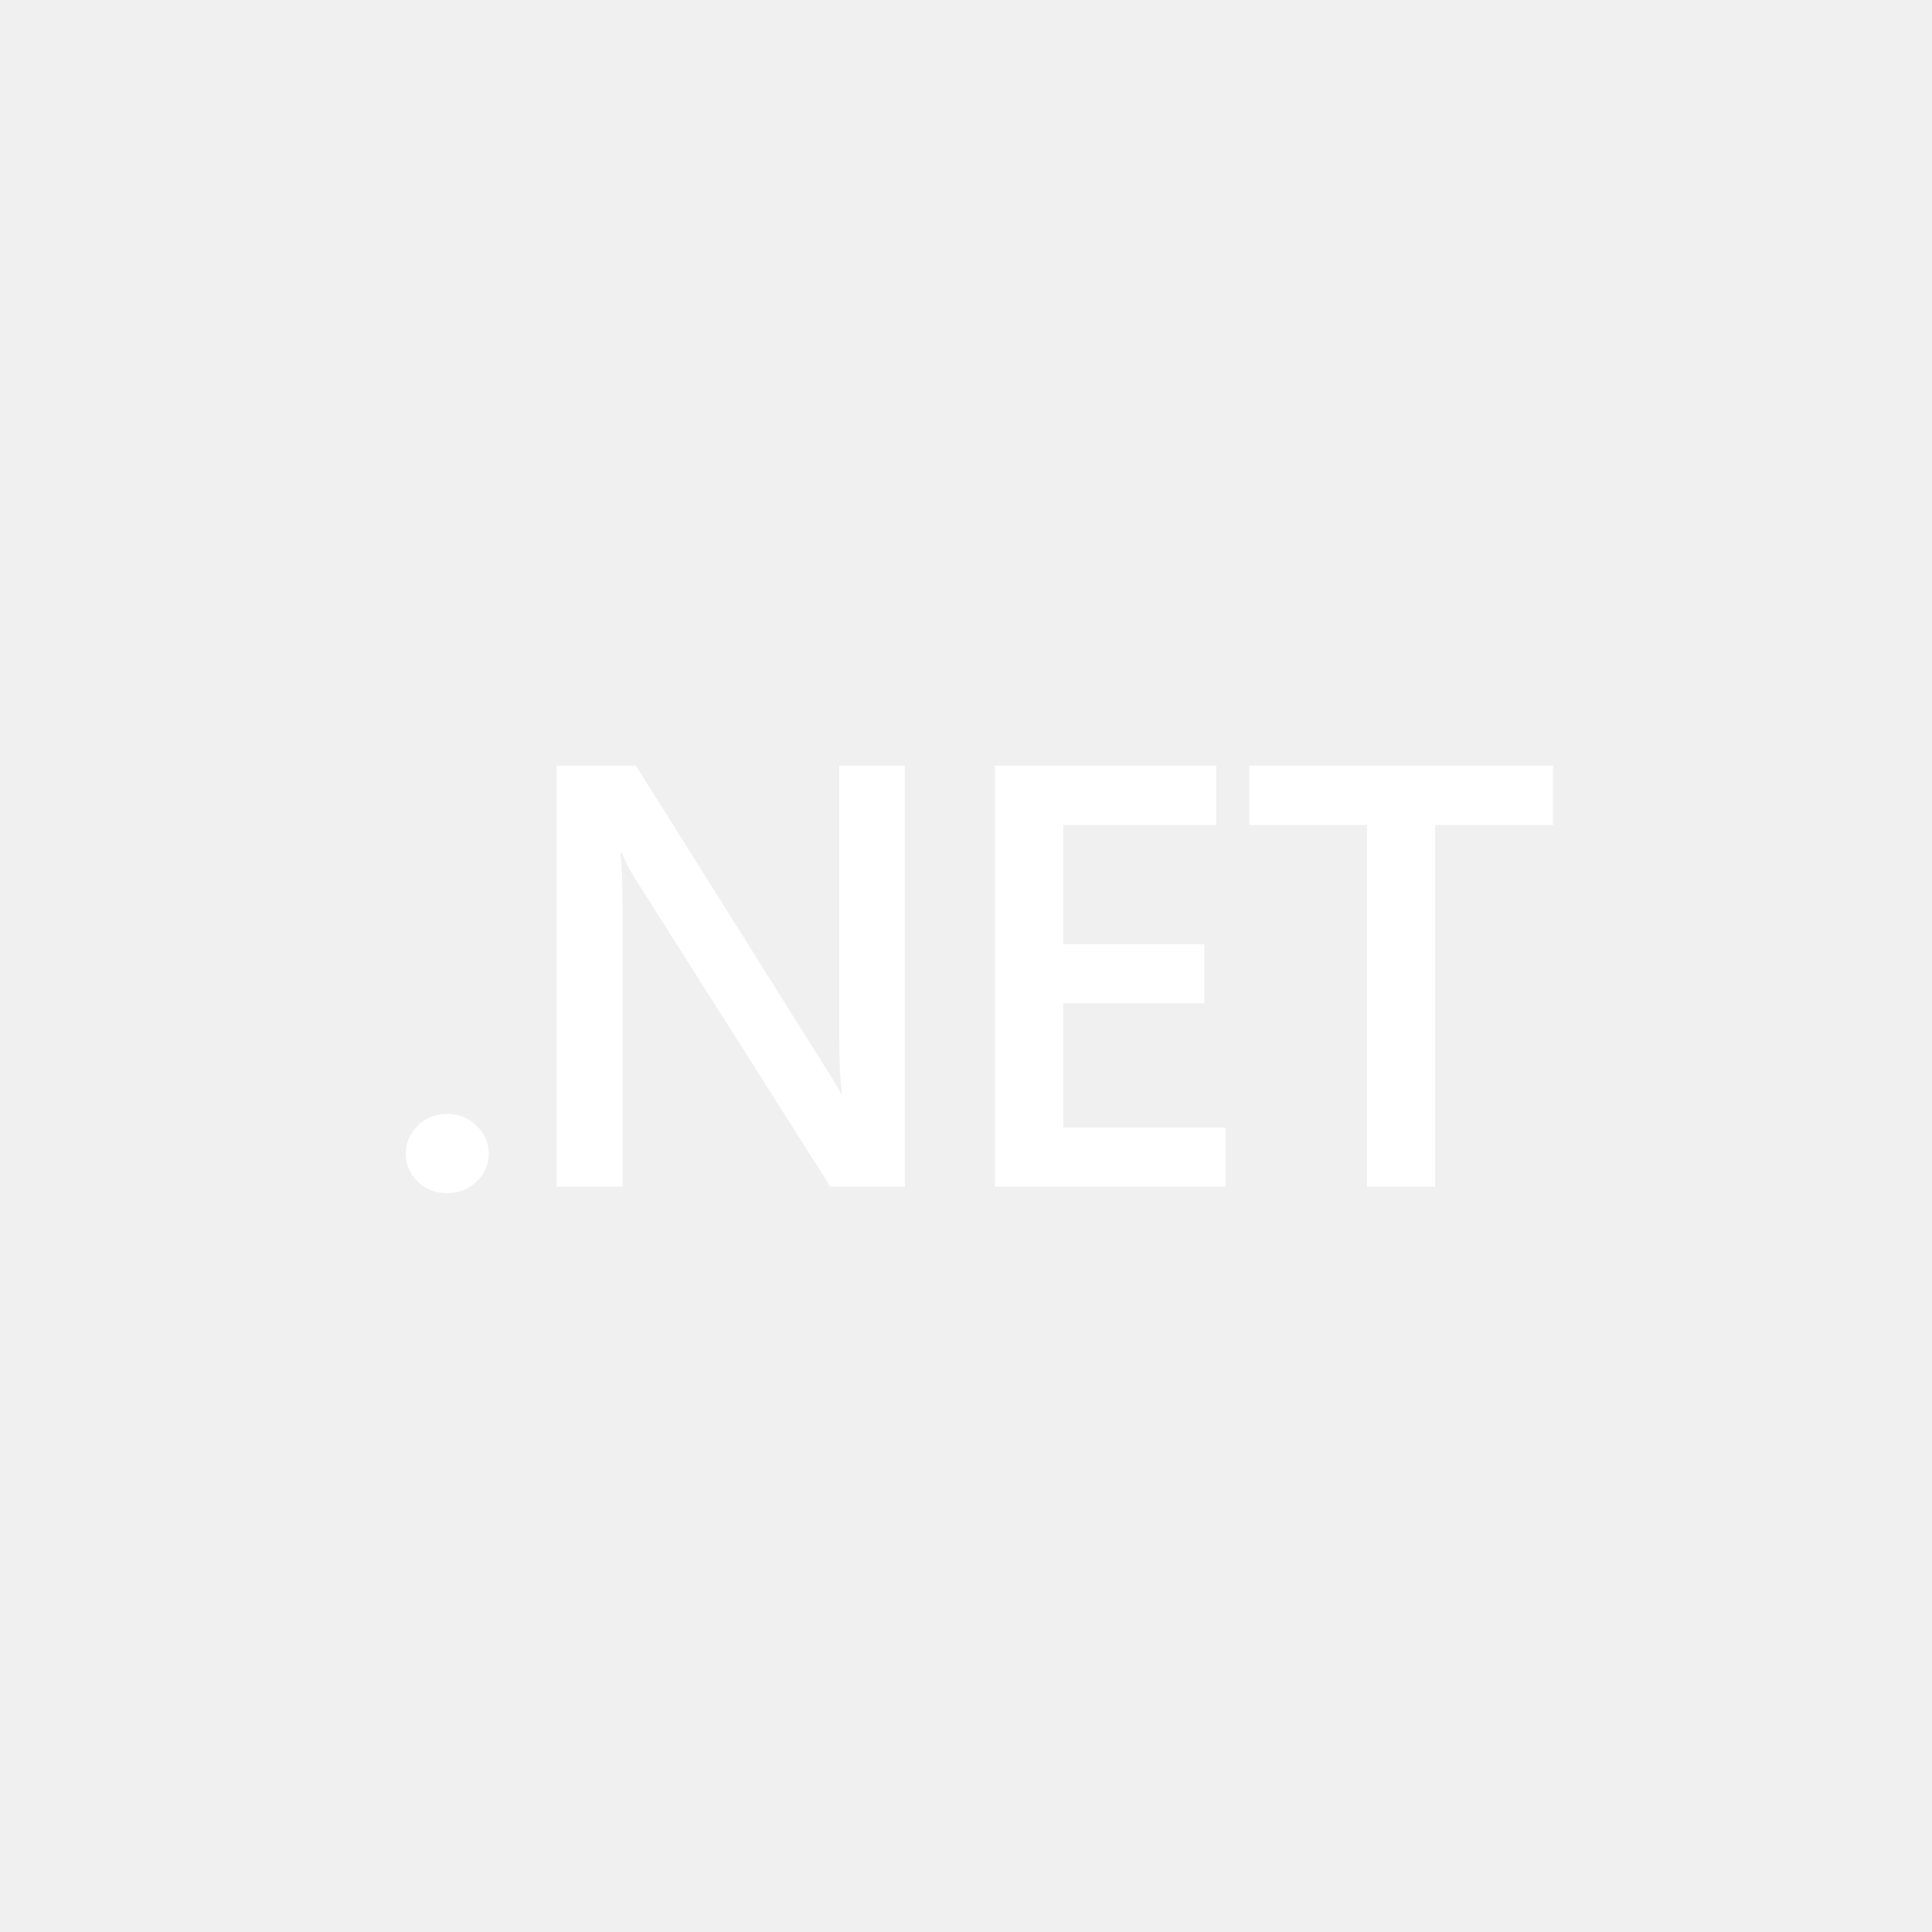
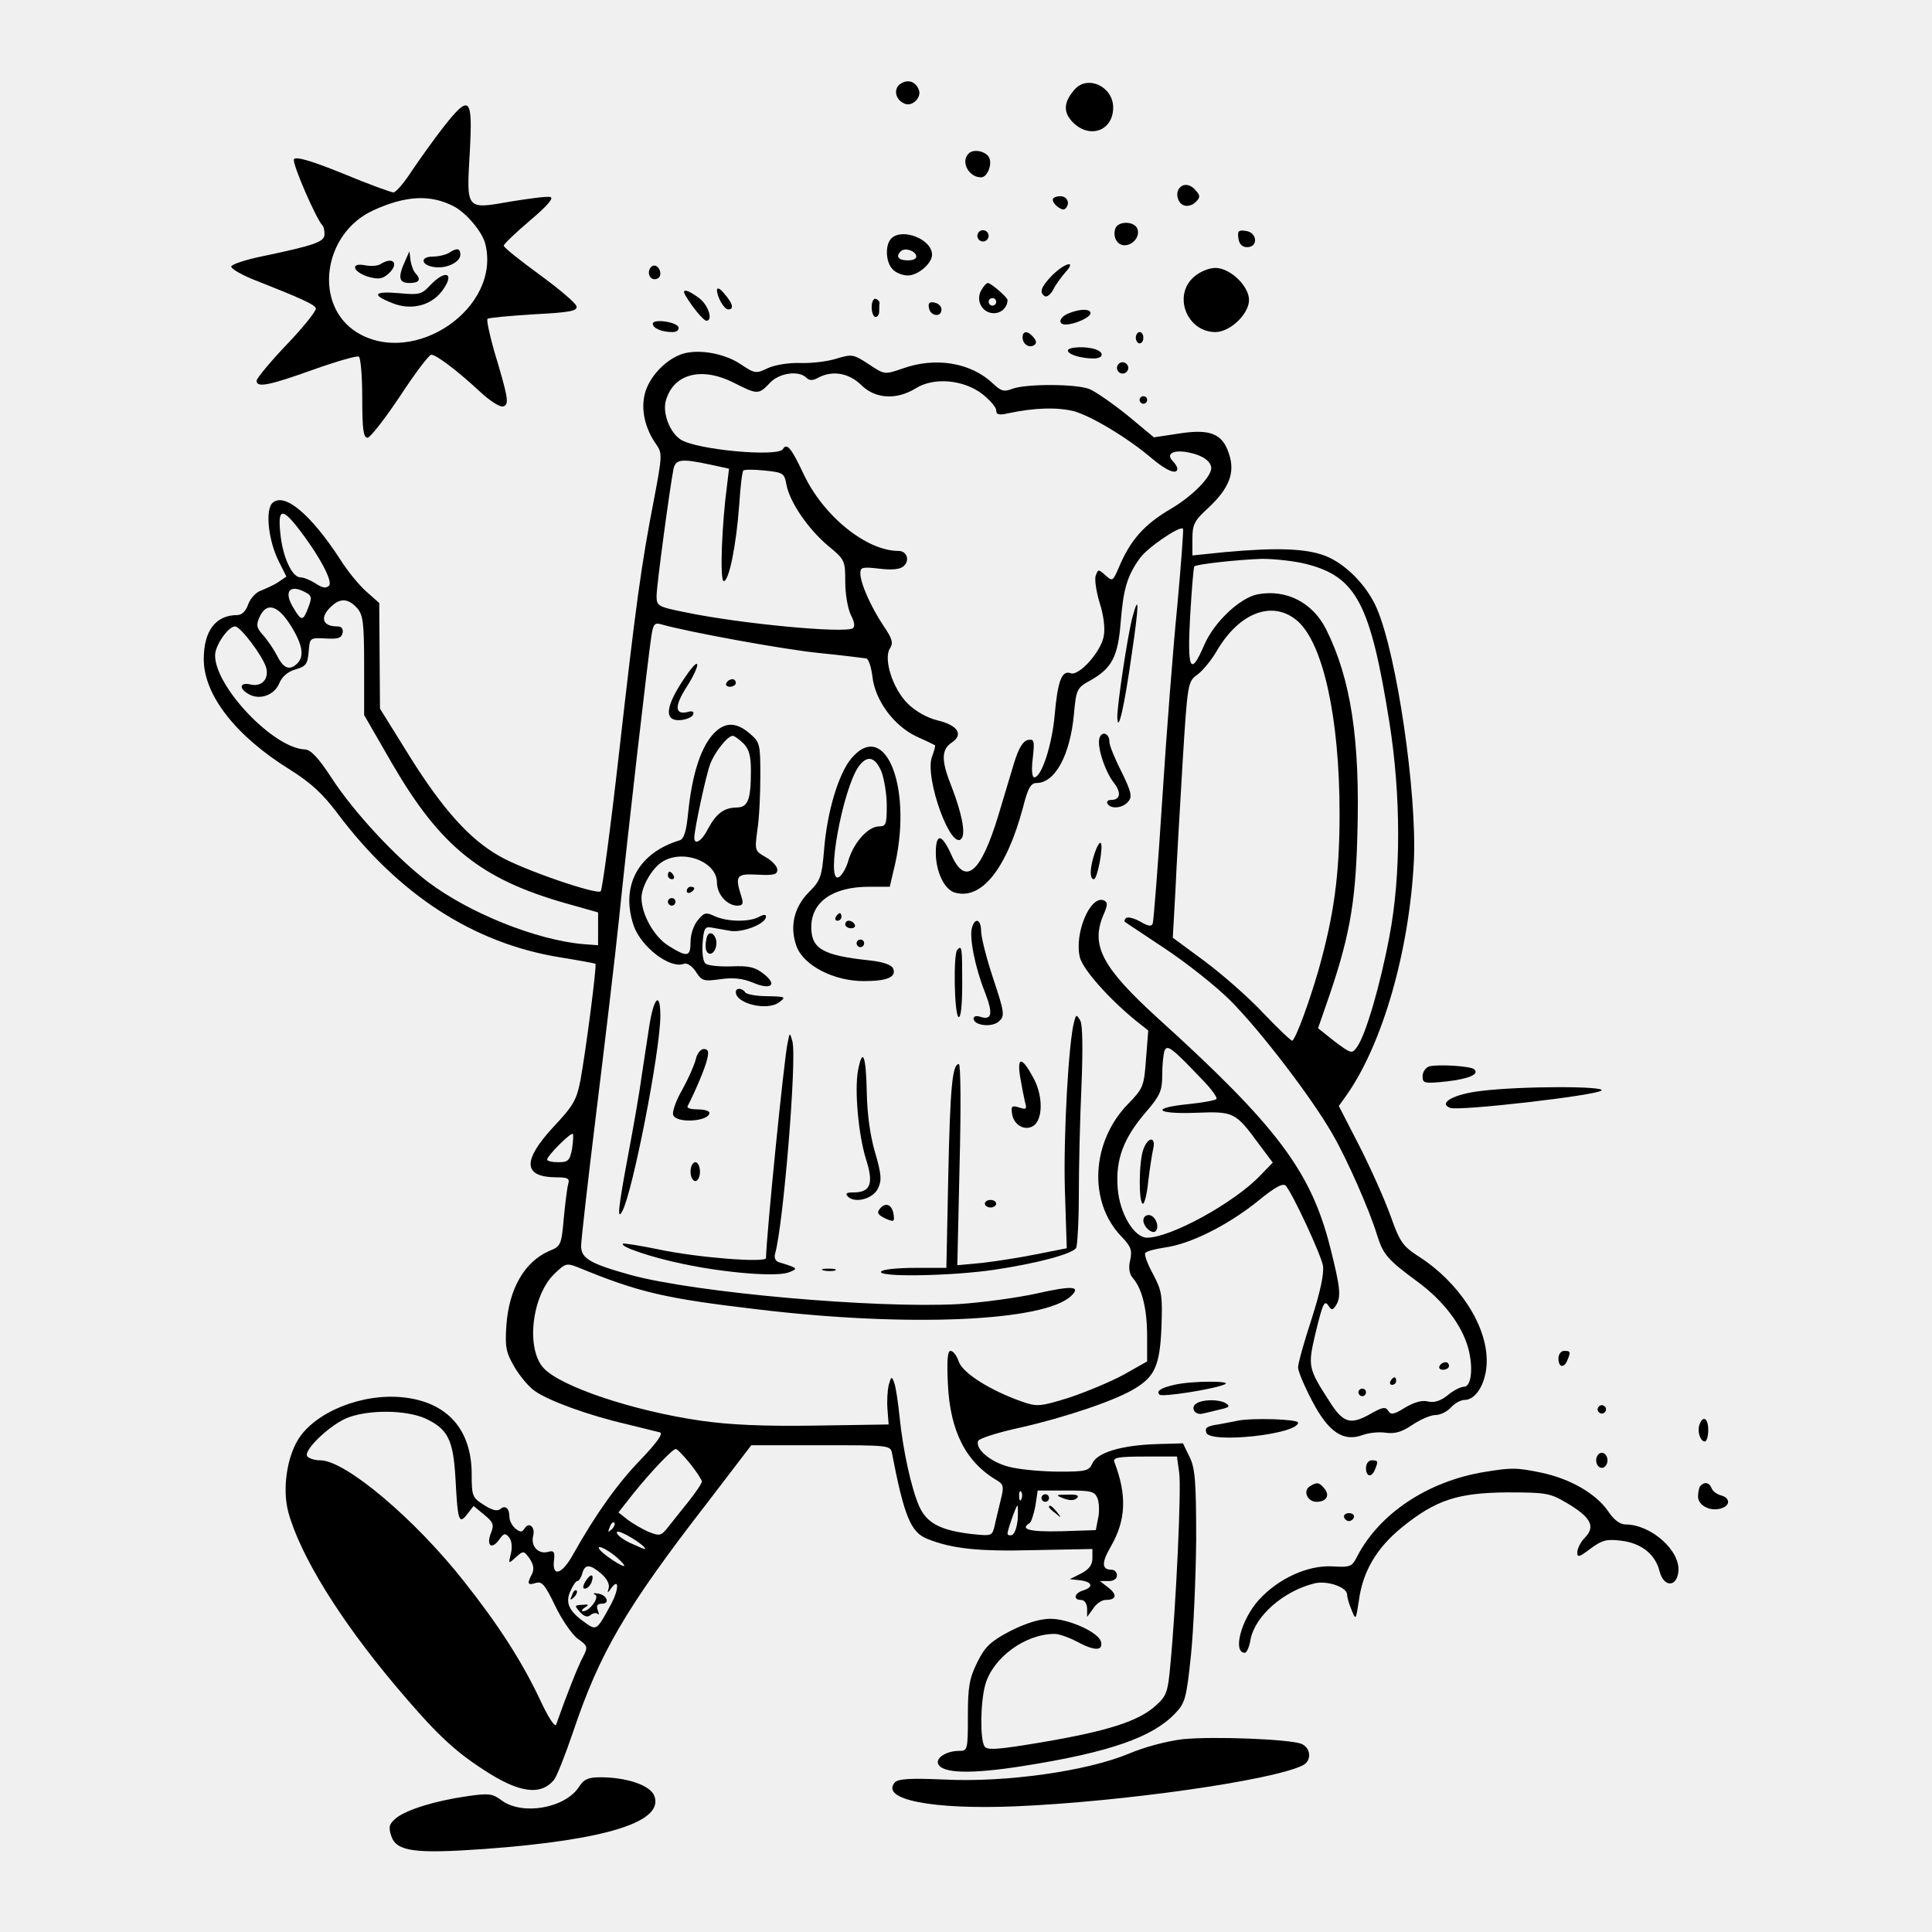
- <svg xmlns="http://www.w3.org/2000/svg" width="456" height="456" viewBox="0 0 456 456" version="1.1" xml:space="preserve" style="fill-rule:evenodd;clip-rule:evenodd;stroke-linejoin:round;stroke-miterlimit:2;">
-   <path d="m 105.5,281.609 c -2.703,0 -5.001,-0.9 -6.893,-2.702 -1.892,-1.848 -2.838,-4.042 -2.838,-6.582 0,-2.587 0.946,-4.804 2.838,-6.652 1.892,-1.848 4.19,-2.772 6.893,-2.772 2.748,0 5.068,0.924 6.96,2.772 1.937,1.848 2.906,4.064 2.906,6.652 0,2.54 -0.968,4.734 -2.906,6.582 -1.892,1.802 -4.212,2.702 -6.96,2.702 z" style="fill:#ffffff;fill-rule:nonzero;stroke-width:0.838" />
-   <path d="M 213.561,280.084 H 195.99 L 149.7,207.054 c -1.171,-1.848 -2.14,-3.765 -2.906,-5.751 h -0.406 c 0.361,2.125 0.541,6.675 0.541,13.65 v 65.132 h -15.543 v -99.36 h 18.719 l 44.737,71.298 c 1.892,2.957 3.109,4.989 3.649,6.098 h 0.27 c -0.45,-2.632 -0.676,-7.09 -0.676,-13.373 v -64.023 h 15.476 z" style="fill:#ffffff;fill-rule:nonzero;stroke-width:0.838" />
-   <path d="m 289.251,280.084 h -54.401 v -99.36 h 52.238 v 13.997 h -36.154 v 28.131 h 33.316 v 13.927 h -33.316 v 29.378 h 38.316 z" style="fill:#ffffff;fill-rule:nonzero;stroke-width:0.838" />
-   <path d="M 366.565,194.721 H 338.722 v 85.363 h -16.084 v -85.363 h -27.775 v -13.997 h 71.701 z" style="fill:#ffffff;fill-rule:nonzero;stroke-width:0.838" />
+ <svg xmlns="http://www.w3.org/2000/svg" version="1.0" width="512pt" height="512pt" viewBox="0 0 512 512" preserveAspectRatio="xMidYMid meet">
+   <g transform="translate(0,512) scale(0.1,-0.1)" fill="#000000" stroke="none">
+     <path d="M2385 4897 c-18 -14 -12 -42 13 -52 20 -8 45 17 37 37 -9 23 -30 29 -50 15z" />
+     <path d="M2848 4883 c-30 -34 -31 -61 -4 -88 45 -44 106 -21 106 40 0 56 -68 87 -102 48z" />
+     <path d="M1175 4783 c-25 -32 -62 -84 -83 -115 -20 -31 -42 -57 -49 -58 -6 0 -67 22 -134 50 -84 34 -125 46 -130 38 -6 -9 59 -159 76 -176 3 -3 5 -13 5 -23 0 -20 -26 -29 -164 -58 -44 -9 -81 -21 -83 -27 -2 -5 23 -20 54 -33 132 -52 167 -68 170 -78 2 -6 -32 -49 -77 -96 -44 -46 -80 -90 -80 -96 0 -19 32 -13 149 29 62 22 117 38 122 35 5 -4 9 -53 9 -111 0 -81 3 -104 14 -104 7 0 46 50 86 110 40 61 77 110 83 110 13 0 70 -43 129 -98 28 -26 54 -42 62 -39 16 6 13 22 -25 149 -12 43 -20 80 -17 83 3 3 58 8 122 12 97 5 116 9 114 21 -2 9 -46 46 -98 84 -52 38 -95 72 -95 77 0 4 31 34 70 67 46 39 64 60 53 62 -9 2 -55 -4 -104 -12 -120 -21 -118 -24 -109 131 8 147 0 155 -70 66z m26 -209 c34 -17 77 -68 85 -100 43 -170 -188 -328 -340 -235 -116 72 -91 261 42 323 87 40 152 43 213 12z" />
+     <path d="M1190 4450 c-8 -5 -28 -10 -43 -10 -36 0 -31 -24 6 -28 32 -4 67 14 67 33 0 17 -9 19 -30 5z" />
+     <path d="M1073 4427 c-19 -42 -16 -57 12 -57 26 0 32 9 16 26 -5 5 -11 20 -13 34 l-3 24 -12 -27z" />
+     <path d="M1010 4421 c-8 -6 -27 -7 -43 -4 -41 8 -31 -19 11 -31 26 -7 36 -5 52 9 28 26 13 46 -20 26z" />
+     <path d="M1140 4364 c-22 -24 -29 -26 -82 -21 -67 6 -75 -4 -19 -26 49 -20 101 -8 131 30 37 48 13 62 -30 17z" />
+     <path d="M2567 4713 c-22 -21 0 -63 33 -63 18 0 32 40 19 56 -12 15 -41 19 -52 7z" />
+     <path d="M3127 4623 c-13 -12 -7 -41 10 -47 9 -4 23 0 31 8 13 12 13 18 2 30 -13 17 -32 21 -43 9z" />
+     <path d="M2790 4591 c0 -13 26 -32 33 -24 14 13 6 33 -13 33 -11 0 -20 -4 -20 -9z" />
+     <path d="M2956 4515 c-8 -22 4 -45 24 -45 23 0 42 24 34 44 -8 20 -50 21 -58 1z" />
+     <path d="M2590 4495 c0 -8 7 -15 15 -15 8 0 15 7 15 15 0 8 -7 15 -15 15 -8 0 -15 -7 -15 -15z" />
+     <path d="M3282 4488 c2 -15 10 -23 23 -23 30 0 27 39 -3 43 -20 3 -23 0 -20 -20z" />
+     <path d="M2362 4488 c-17 -17 -15 -64 4 -82 8 -9 26 -16 40 -16 27 0 64 32 64 55 0 41 -79 72 -108 43z m66 -45 c2 -8 -6 -13 -22 -13 -25 0 -33 10 -19 24 10 10 36 3 41 -11z" />
+     <path d="M1726 4413 c-12 -12 -6 -33 9 -33 8 0 15 6 15 14 0 17 -14 28 -24 19z" />
+     <path d="M2789 4391 c-30 -31 -36 -46 -20 -56 6 -3 15 5 22 17 6 13 21 33 32 46 31 33 1 27 -34 -7z" />
+     <path d="M3165 4387 c-58 -49 -20 -147 56 -147 39 0 89 48 89 85 0 37 -50 85 -89 85 -17 0 -41 -10 -56 -23z" />
+     <path d="M2600 4350 c-15 -28 4 -60 34 -60 20 0 36 16 36 35 0 7 -44 45 -52 45 -4 0 -12 -9 -18 -20z m40 -30 c0 -5 -4 -10 -10 -10 -5 0 -10 5 -10 10 0 6 5 10 10 10 6 0 10 -4 10 -10z" />
+     <path d="M1900 4352 c0 -19 19 -52 30 -52 16 0 12 16 -10 41 -11 14 -19 18 -20 11z" />
+     <path d="M1816 4338 c19 -33 49 -68 56 -68 18 0 6 40 -18 59 -30 23 -49 28 -38 9z" />
+     <path d="M2310 4306 c0 -14 5 -26 10 -26 6 0 10 7 10 15 0 8 0 18 1 22 0 4 -4 9 -10 11 -6 2 -11 -8 -11 -22z" />
+     <path d="M2462 4303 c4 -21 33 -25 33 -3 0 8 -8 16 -18 18 -14 3 -18 -1 -15 -15z" />
+     <path d="M2833 4290 c-26 -10 -31 -30 -9 -30 24 0 66 19 66 30 0 12 -27 12 -57 0z" />
+     <path d="M1730 4262 c0 -12 24 -22 52 -22 11 0 18 5 16 13 -5 14 -68 23 -68 9z" />
+     <path d="M2710 4226 c0 -18 17 -29 30 -21 8 5 7 11 -1 21 -15 18 -29 18 -29 0z" />
+     <path d="M3010 4225 c0 -8 5 -15 10 -15 6 0 10 7 10 15 0 8 -4 15 -10 15 -5 0 -10 -7 -10 -15z" />
+     <path d="M2830 4191 c0 -10 34 -21 68 -21 25 0 30 15 6 24 -24 9 -74 7 -74 -3z" />
+     <path d="M1800 4179 c-41 -17 -80 -60 -91 -102 -11 -42 0 -93 31 -136 15 -22 15 -30 -7 -145 -34 -175 -48 -279 -93 -676 -22 -195 -44 -358 -48 -362 -10 -10 -206 57 -268 93 -80 45 -151 125 -238 264 l-79 127 -1 140 -1 140 -35 31 c-19 17 -51 56 -70 87 -76 116 -145 175 -177 148 -21 -17 -12 -101 16 -156 l20 -40 -22 -15 c-12 -8 -33 -17 -45 -22 -13 -4 -28 -20 -34 -36 -6 -18 -17 -29 -29 -29 -57 0 -89 -41 -89 -117 0 -95 85 -204 229 -293 54 -34 86 -63 125 -115 162 -216 361 -345 590 -382 50 -8 92 -16 94 -17 4 -5 -26 -235 -40 -310 -10 -51 -19 -67 -71 -122 -83 -90 -81 -133 6 -134 32 0 37 -3 33 -17 -3 -10 -8 -51 -12 -92 -6 -70 -8 -74 -38 -86 -65 -28 -107 -99 -114 -197 -4 -58 -1 -72 21 -110 14 -24 38 -53 54 -64 36 -26 143 -65 243 -88 41 -10 81 -20 89 -22 9 -3 -8 -27 -51 -72 -61 -63 -119 -144 -179 -251 -29 -53 -56 -62 -51 -17 3 24 0 28 -17 23 -25 -6 -45 16 -38 43 6 24 -12 38 -23 19 -7 -10 -11 -10 -24 0 -9 8 -16 21 -16 31 0 23 -11 32 -24 21 -8 -7 -23 -3 -44 11 -30 19 -32 23 -32 81 0 119 -65 192 -183 204 -108 11 -232 -39 -277 -112 -30 -49 -42 -132 -26 -192 31 -114 135 -283 282 -458 107 -127 155 -173 237 -226 93 -61 150 -68 185 -26 7 8 30 66 51 128 70 208 138 326 355 606 l117 153 184 0 c183 0 185 0 189 -22 32 -166 50 -209 93 -226 65 -26 134 -34 283 -30 l155 3 0 -25 c0 -17 -9 -29 -30 -40 l-30 -15 28 -3 c32 -4 36 -18 7 -27 -23 -7 -27 -25 -5 -25 9 0 15 -9 16 -22 l0 -23 16 22 c8 13 23 23 33 23 28 0 32 13 8 32 l-23 18 23 0 c13 0 22 6 22 15 0 8 -6 15 -14 15 -27 0 -27 19 -2 62 40 69 43 136 9 224 -4 11 10 14 80 14 l86 0 6 -43 c6 -39 -8 -350 -24 -515 -6 -66 -10 -77 -38 -102 -45 -41 -126 -67 -295 -96 -124 -21 -152 -23 -159 -12 -12 19 -11 116 2 163 20 72 106 135 184 135 11 0 37 -9 58 -20 46 -25 70 -26 65 -2 -4 25 -85 62 -134 62 -28 0 -64 -11 -106 -32 -53 -28 -67 -41 -88 -83 -21 -43 -25 -64 -25 -142 0 -91 -1 -93 -23 -93 -33 0 -62 -18 -56 -34 10 -26 87 -28 226 -6 228 36 342 76 402 139 27 28 30 40 42 153 7 68 13 206 14 308 0 157 -3 190 -18 220 l-17 35 -70 -2 c-92 -3 -157 -22 -170 -51 -9 -20 -17 -22 -87 -22 -42 0 -99 5 -126 11 -51 10 -98 47 -90 70 2 7 53 23 113 36 119 27 252 72 302 103 54 32 67 63 71 164 3 83 1 95 -22 139 -15 27 -24 52 -21 56 2 5 26 11 52 15 67 9 165 58 244 121 50 41 70 51 77 42 19 -23 92 -180 98 -211 3 -21 -6 -66 -30 -141 -20 -61 -36 -118 -36 -129 0 -10 17 -50 37 -88 43 -83 83 -110 134 -91 16 6 44 9 62 6 24 -3 42 2 70 21 21 14 48 26 61 26 13 0 31 9 41 20 10 11 26 20 36 20 32 0 59 48 59 104 0 95 -74 208 -180 276 -43 28 -50 38 -75 108 -15 42 -52 125 -82 184 l-55 107 20 28 c96 136 167 383 179 623 8 179 -45 543 -98 667 -26 61 -83 119 -137 140 -52 20 -131 22 -264 10 l-88 -9 0 44 c0 38 5 48 41 81 56 52 73 94 56 144 -17 54 -50 67 -133 54 l-66 -10 -71 59 c-40 32 -85 63 -100 69 -36 14 -167 14 -203 1 -23 -9 -31 -7 -53 14 -58 55 -152 71 -240 39 -47 -16 -47 -16 -89 12 -40 26 -44 27 -84 15 -24 -8 -67 -13 -97 -12 -31 1 -68 -5 -87 -14 -31 -15 -34 -14 -73 12 -46 30 -120 41 -161 23z m146 -74 c61 -31 65 -31 94 0 25 27 77 34 97 14 8 -8 17 -8 31 0 38 20 81 13 114 -19 37 -37 93 -41 145 -9 48 30 126 23 176 -15 20 -16 37 -35 37 -43 0 -12 7 -14 33 -8 71 15 131 16 174 5 48 -14 144 -72 207 -126 38 -32 66 -43 66 -26 0 4 -5 13 -12 20 -20 20 3 32 46 22 34 -7 55 -23 56 -40 0 -24 -50 -75 -108 -109 -70 -41 -107 -83 -137 -155 -16 -37 -17 -37 -35 -21 -19 17 -20 17 -26 0 -4 -9 1 -42 10 -72 11 -34 15 -68 11 -89 -7 -41 -66 -107 -88 -98 -23 8 -34 -20 -42 -111 -7 -80 -35 -165 -54 -165 -6 0 -8 19 -4 51 5 46 4 51 -13 48 -13 -3 -24 -21 -36 -59 -9 -30 -28 -93 -42 -140 -47 -155 -88 -189 -125 -105 -25 56 -41 58 -41 5 0 -49 22 -96 49 -105 71 -22 138 61 182 225 13 52 21 65 36 65 49 0 89 74 99 182 6 66 8 70 42 89 58 32 75 63 82 156 7 87 17 122 51 169 19 27 105 86 114 78 2 -2 -5 -94 -15 -204 -11 -110 -29 -342 -40 -515 -11 -173 -23 -321 -25 -327 -3 -9 -12 -8 -34 5 -16 9 -33 13 -37 9 -4 -4 -5 -8 -3 -10 2 -2 50 -33 105 -70 56 -37 135 -99 175 -139 77 -77 214 -255 270 -353 37 -63 99 -203 119 -270 16 -50 27 -63 107 -122 68 -50 117 -114 134 -176 14 -52 8 -102 -11 -102 -9 0 -29 -10 -44 -23 -19 -15 -36 -20 -52 -16 -15 4 -36 -2 -60 -16 -30 -19 -38 -20 -45 -9 -7 12 -16 10 -49 -9 -52 -29 -71 -23 -108 36 -55 85 -56 92 -37 174 21 87 25 94 36 77 8 -12 11 -11 19 1 15 23 12 48 -15 155 -51 201 -141 321 -457 607 -147 134 -178 192 -144 273 12 27 12 34 1 39 -36 14 -79 -89 -63 -152 9 -32 76 -108 147 -166 l34 -27 -6 -76 c-5 -72 -8 -78 -47 -118 -98 -100 -107 -260 -18 -352 25 -26 29 -36 23 -63 -5 -21 -2 -37 8 -48 24 -28 37 -82 37 -153 l0 -67 -62 -35 c-35 -19 -100 -46 -145 -61 -77 -24 -85 -24 -123 -11 -86 30 -158 76 -169 106 -5 16 -15 29 -22 29 -8 0 -10 -25 -7 -88 6 -126 48 -208 133 -257 14 -9 16 -16 7 -50 -5 -22 -13 -53 -16 -68 -7 -28 -7 -28 -64 -22 -81 10 -116 29 -136 73 -21 48 -43 148 -52 237 -4 39 -10 79 -14 90 -7 19 -8 18 -15 -6 -3 -14 -5 -43 -3 -65 l3 -39 -195 -3 c-138 -2 -226 2 -303 13 -179 26 -370 90 -416 139 -48 51 -32 193 29 251 29 28 32 28 63 16 160 -66 229 -82 475 -111 400 -48 761 -32 831 36 27 26 1 27 -92 6 -50 -11 -144 -24 -207 -28 -219 -12 -695 30 -868 77 -108 30 -132 44 -132 77 0 15 18 173 40 352 22 179 50 413 61 520 22 216 76 684 85 743 5 34 9 38 28 32 66 -19 326 -67 421 -76 60 -6 115 -13 121 -14 6 -2 13 -23 16 -48 7 -63 56 -129 115 -158 27 -12 49 -23 51 -24 1 -1 -2 -15 -8 -30 -21 -55 52 -256 79 -216 10 16 -1 69 -29 141 -26 65 -25 94 2 112 32 21 17 46 -38 59 -28 7 -59 25 -78 44 -40 39 -65 118 -48 146 10 15 7 26 -17 61 -33 50 -61 112 -61 139 0 16 6 17 50 12 32 -4 55 -2 64 6 18 15 10 41 -13 41 -85 0 -200 93 -252 205 -32 68 -44 82 -54 65 -13 -22 -229 -2 -271 25 -28 18 -48 68 -40 101 19 73 94 94 182 49z m-65 -216 l51 -11 -5 -42 c-14 -103 -20 -256 -9 -256 14 0 33 94 41 202 3 48 8 89 11 91 3 3 28 3 57 0 48 -5 52 -7 57 -37 9 -47 57 -117 110 -162 45 -37 46 -39 46 -97 0 -32 7 -71 15 -87 10 -19 11 -31 5 -35 -23 -14 -298 12 -442 42 -75 15 -78 17 -78 44 0 27 36 293 45 337 6 25 21 27 96 11z m-1093 -166 c57 -73 95 -144 84 -155 -8 -8 -18 -6 -36 6 -14 9 -32 16 -40 16 -22 0 -47 54 -53 116 -7 65 4 69 45 17z m2675 -98 c132 -34 169 -106 219 -419 31 -195 31 -407 0 -568 -24 -128 -63 -262 -86 -293 -13 -18 -15 -18 -59 15 l-44 35 19 55 c63 179 80 269 85 452 8 258 -17 419 -83 551 -36 71 -106 106 -181 92 -47 -9 -116 -74 -142 -135 -36 -84 -45 -65 -37 77 4 70 9 129 11 132 7 6 116 18 180 20 34 0 87 -6 118 -14z m-2653 -75 c16 -8 17 -14 7 -40 -14 -37 -18 -37 -40 0 -26 43 -9 63 33 40z m136 -41 c16 -18 19 -38 19 -152 l0 -132 75 -130 c127 -218 234 -305 460 -369 l85 -24 0 -43 0 -44 -40 3 c-124 11 -301 82 -411 165 -84 64 -196 184 -255 275 -36 55 -56 76 -72 76 -83 4 -237 166 -237 249 0 27 35 77 53 77 15 -1 72 -77 82 -108 9 -31 -11 -53 -41 -46 -29 7 -32 -11 -4 -26 29 -16 67 -2 80 29 7 17 22 31 43 37 28 8 32 14 35 47 3 37 3 37 45 35 33 -2 42 1 45 15 2 11 -3 17 -15 17 -36 0 -45 21 -21 47 27 29 49 29 74 2z m-176 -46 c32 -51 37 -82 18 -101 -20 -20 -37 -14 -54 21 -9 17 -26 42 -37 54 -17 19 -19 27 -9 48 18 40 48 32 82 -22z m2670 10 c67 -61 110 -257 110 -509 0 -164 -15 -271 -57 -419 -23 -79 -57 -173 -68 -183 -2 -2 -36 30 -76 72 -39 42 -110 104 -157 139 l-84 62 7 125 c3 69 12 221 19 339 13 211 14 215 39 233 14 10 37 38 51 62 61 105 151 137 216 79z m-255 -1213 c24 -24 41 -48 39 -52 -2 -4 -36 -10 -74 -14 -102 -10 -88 -27 19 -23 101 4 105 2 168 -84 l36 -48 -34 -35 c-69 -72 -237 -164 -299 -164 -35 0 -73 65 -78 131 -6 76 15 132 74 201 39 45 44 58 44 99 0 26 3 55 6 64 7 18 19 9 99 -75z m-1669 -185 c-6 -31 -11 -35 -36 -35 -17 0 -30 3 -30 7 0 10 63 73 68 68 2 -2 1 -20 -2 -40z m-389 -714 c60 -28 74 -56 80 -158 6 -114 9 -124 31 -96 l17 22 28 -23 c24 -20 27 -26 18 -49 -13 -33 2 -45 22 -17 12 17 16 18 26 6 7 -8 9 -25 5 -43 -7 -28 -7 -28 13 -10 20 18 21 18 37 -4 10 -16 12 -27 6 -40 -14 -26 -12 -31 10 -24 16 5 24 -4 51 -60 17 -36 44 -75 59 -87 28 -20 29 -22 14 -51 -13 -24 -44 -103 -70 -177 -3 -9 -21 18 -44 68 -47 99 -109 196 -201 312 -131 166 -314 320 -380 320 -15 0 -31 5 -35 11 -10 17 65 87 110 103 59 21 153 19 203 -3z m702 -120 c17 -21 31 -43 31 -47 0 -5 -16 -29 -36 -54 -20 -25 -45 -56 -55 -69 -17 -21 -21 -22 -49 -11 -17 7 -42 22 -56 32 l-25 20 37 47 c48 60 106 121 115 121 4 0 21 -18 38 -39z m878 -93 c-3 -8 -6 -5 -6 6 -1 11 2 17 5 13 3 -3 4 -12 1 -19z m202 0 c4 -12 5 -35 1 -52 l-6 -31 -92 -3 c-83 -2 -111 5 -83 22 4 3 11 24 15 46 l6 40 75 0 c69 0 76 -2 84 -22z m-212 -55 c-2 -20 -8 -38 -15 -41 -7 -2 -12 0 -12 4 0 9 23 74 26 74 2 0 2 -17 1 -37z m-1076 -26 c-10 -9 -11 -8 -5 6 3 10 9 15 12 12 3 -3 0 -11 -7 -18z m89 -52 c0 -2 -18 6 -40 16 -23 11 -38 24 -35 29 5 8 75 -35 75 -45z m-78 -20 c16 -14 26 -25 21 -25 -5 0 -24 11 -43 25 -19 14 -28 25 -21 25 7 0 26 -11 43 -25z m-38 -46 c15 -13 22 -28 19 -38 -4 -13 -3 -14 6 -1 22 31 22 -1 0 -42 -38 -70 -38 -70 -70 -47 -41 29 -52 52 -37 83 6 14 14 26 18 26 4 0 10 9 13 20 7 26 21 25 51 -1z" />
+     <path d="M3001 3484 c-13 -49 -41 -236 -40 -266 2 -44 19 32 38 167 20 134 20 166 2 99z" />
+     <path d="M1823 3336 c-61 -86 -67 -130 -16 -124 14 2 28 8 30 15 3 7 -3 10 -15 6 -34 -8 -35 16 -2 67 35 55 38 85 3 36z" />
+     <path d="M1925 3310 c-3 -5 1 -10 9 -10 9 0 16 5 16 10 0 6 -4 10 -9 10 -6 0 -13 -4 -16 -10z" />
+     <path d="M1886 3170 c-31 -38 -52 -106 -62 -201 -5 -52 -11 -72 -23 -76 -109 -33 -157 -120 -122 -225 19 -57 97 -117 134 -102 8 3 22 -7 31 -21 16 -25 21 -26 65 -20 34 5 59 2 86 -9 49 -21 66 -6 29 23 -23 18 -39 22 -86 20 -32 -1 -63 2 -69 8 -6 6 -9 30 -7 54 3 38 6 44 23 41 11 -2 34 -6 51 -9 33 -5 94 19 94 38 0 6 -6 6 -19 -1 -26 -14 -84 -13 -117 2 -23 11 -28 10 -45 -11 -11 -13 -19 -38 -19 -57 0 -40 -8 -42 -59 -10 -38 24 -71 83 -71 127 0 28 26 75 52 93 54 38 148 4 148 -53 0 -31 27 -61 54 -61 14 0 17 5 11 23 -18 57 -14 62 43 59 42 -2 52 0 52 13 0 9 -14 24 -30 33 -30 17 -30 18 -23 72 5 30 8 95 8 143 0 85 -1 90 -28 113 -38 33 -70 31 -101 -6z m84 -20 c15 -15 20 -33 20 -72 0 -79 -8 -98 -39 -98 -33 -1 -53 -16 -75 -57 -16 -32 -36 -44 -36 -23 0 22 31 166 42 195 12 32 46 75 60 75 4 0 17 -9 28 -20z" />
+     <path d="M2914 3165 c-8 -21 14 -90 39 -121 19 -25 16 -44 -9 -44 -8 0 -12 -4 -9 -10 9 -15 41 -12 55 6 11 12 8 26 -18 79 -18 35 -32 70 -32 79 0 22 -19 30 -26 11z" />
+     <path d="M2256 3110 c-34 -41 -64 -141 -72 -241 -6 -73 -10 -83 -40 -113 -40 -40 -52 -92 -33 -144 19 -51 99 -92 178 -92 63 0 87 11 78 33 -4 10 -26 18 -64 22 -123 13 -153 31 -153 88 0 67 57 107 153 107 l55 0 10 43 c54 212 -20 406 -112 297z m80 -35 c7 -19 14 -59 14 -90 0 -49 -2 -55 -20 -55 -29 0 -66 -41 -81 -88 -6 -23 -19 -44 -27 -47 -34 -13 11 232 53 293 23 32 44 27 61 -13z" />
+     <path d="M2901 2859 c-13 -38 -14 -69 -2 -69 9 0 26 89 18 96 -3 3 -10 -9 -16 -27z" />
+     <path d="M1770 2800 c0 -5 5 -10 11 -10 5 0 7 5 4 10 -3 6 -8 10 -11 10 -2 0 -4 -4 -4 -10z" />
+     <path d="M1820 2759 c0 -5 5 -7 10 -4 6 3 10 8 10 11 0 2 -4 4 -10 4 -5 0 -10 -5 -10 -11z" />
+     <path d="M1770 2730 c0 -5 5 -10 10 -10 6 0 10 5 10 10 0 6 -4 10 -10 10 -5 0 -10 -4 -10 -10z" />
+     <path d="M2215 2690 c-3 -5 -1 -10 4 -10 6 0 11 5 11 10 0 6 -2 10 -4 10 -3 0 -8 -4 -11 -10z" />
+     <path d="M2240 2670 c0 -5 7 -10 16 -10 8 0 12 5 9 10 -3 6 -10 10 -16 10 -5 0 -9 -4 -9 -10z" />
+     <path d="M2576 2662 c-8 -25 8 -106 34 -171 22 -57 19 -75 -11 -66 -10 4 -19 2 -19 -4 0 -19 50 -25 68 -7 15 14 14 23 -16 113 -18 54 -32 110 -32 126 0 30 -16 37 -24 9z" />
+     <path d="M1877 2644 c-4 -4 -7 -18 -7 -31 0 -28 23 -27 28 1 4 20 -11 40 -21 30z" />
+     <path d="M2270 2620 c0 -5 5 -10 10 -10 6 0 10 5 10 10 0 6 -4 10 -10 10 -5 0 -10 -4 -10 -10z" />
+     <path d="M2537 2603 c-11 -10 -8 -171 3 -178 6 -4 10 28 10 89 0 96 -1 102 -13 89z" />
+     <path d="M1950 2491 c0 -31 84 -51 115 -27 19 14 17 15 -32 16 -28 0 -55 5 -58 10 -8 12 -25 13 -25 1z" />
+     <path d="M1721 2403 c-6 -38 -15 -99 -21 -138 -5 -38 -21 -130 -35 -204 -27 -144 -30 -177 -16 -151 27 48 101 425 101 518 0 65 -17 50 -29 -25z" />
+     <path d="M2847 2414 c-15 -51 -29 -304 -25 -445 l5 -157 -81 -16 c-44 -9 -110 -19 -145 -23 l-64 -6 6 266 c4 153 3 267 -2 267 -17 0 -23 -59 -28 -297 l-5 -243 -83 0 c-46 0 -87 -4 -90 -10 -10 -15 185 -12 300 5 114 17 207 42 217 58 3 6 7 69 7 141 0 72 3 201 7 287 4 100 3 163 -3 174 -10 17 -11 17 -16 -1z" />
+     <path d="M2087 2355 c-10 -49 -56 -509 -57 -569 0 -13 -182 1 -285 23 -49 10 -92 17 -94 15 -9 -8 78 -37 161 -54 115 -24 247 -34 278 -22 26 10 26 11 -26 27 -9 3 -13 12 -10 22 22 77 58 516 46 563 -7 25 -7 25 -13 -5z" />
+     <path d="M1844 2313 c-4 -16 -20 -52 -36 -81 -17 -29 -27 -59 -24 -67 9 -23 96 -17 96 6 0 5 -14 9 -31 9 -17 0 -29 3 -27 8 21 41 47 102 52 125 5 20 3 27 -9 27 -8 0 -18 -12 -21 -27z" />
+     <path d="M2274 2284 c-10 -53 1 -172 21 -236 21 -65 12 -88 -33 -88 -19 0 -23 -3 -15 -11 19 -19 67 -6 80 22 10 21 9 37 -8 95 -13 44 -21 102 -22 161 -2 96 -11 119 -23 57z" />
+     <path d="M2703 2269 c4 -24 10 -55 13 -68 6 -21 4 -22 -15 -16 -19 6 -22 4 -19 -16 4 -30 33 -47 56 -33 25 16 27 75 3 123 -31 59 -46 64 -38 10z" />
+     <path d="M1830 2015 c0 -14 6 -25 13 -25 6 0 12 11 12 25 0 14 -6 25 -12 25 -7 0 -13 -11 -13 -25z" />
+     <path d="M2610 1930 c0 -5 7 -10 15 -10 8 0 15 5 15 10 0 6 -7 10 -15 10 -8 0 -15 -4 -15 -10z" />
+     <path d="M2332 1917 c-9 -11 -6 -16 14 -26 23 -10 25 -9 22 11 -4 26 -21 33 -36 15z" />
+     <path d="M2183 1753 c9 -2 23 -2 30 0 6 3 -1 5 -18 5 -16 0 -22 -2 -12 -5z" />
+     <path d="M3815 1500 c-3 -5 1 -10 9 -10 9 0 16 5 16 10 0 6 -4 10 -9 10 -6 0 -13 -4 -16 -10z" />
+     <path d="M3685 1460 c-3 -5 -1 -10 4 -10 6 0 11 5 11 10 0 6 -2 10 -4 10 -3 0 -8 -4 -11 -10z" />
+     <path d="M3600 1430 c0 -5 5 -10 10 -10 6 0 10 5 10 10 0 6 -4 10 -10 10 -5 0 -10 -4 -10 -10z" />
+     <path d="M3030 2074 c-12 -31 -13 -144 -1 -144 4 0 11 27 14 60 4 33 10 72 13 85 8 34 -14 33 -26 -1z" />
+     <path d="M3030 1886 c0 -18 26 -40 34 -27 9 14 -4 41 -20 41 -8 0 -14 -6 -14 -14z" />
+     <path d="M2760 1150 c0 -5 5 -10 10 -10 6 0 10 5 10 10 0 6 -4 10 -10 10 -5 0 -10 -4 -10 -10z" />
+     <path d="M2819 1149 c16 -6 28 -6 35 1 7 7 -1 10 -24 9 -33 0 -34 -1 -11 -10z" />
+     <path d="M2780 1126 c0 -2 8 -10 18 -17 15 -13 16 -12 3 4 -13 16 -21 21 -21 13z" />
+     <path d="M1552 930 c-8 -13 -8 -20 -2 -20 6 0 13 7 17 15 9 24 -1 27 -15 5z" />
+     <path d="M1516 893 c-6 -14 -5 -15 5 -6 7 7 10 15 7 18 -3 3 -9 -2 -12 -12z" />
+     <path d="M1577 894 c13 -6 -14 -44 -32 -44 -5 0 -3 5 5 10 12 7 10 9 -7 7 -21 -1 -21 -2 -6 -19 11 -12 20 -15 28 -8 6 5 15 7 19 3 4 -4 4 0 0 10 -4 12 -1 17 11 17 23 0 13 24 -11 27 -10 2 -14 0 -7 -3z" />
+     <path d="M2960 4145 c0 -8 7 -15 15 -15 8 0 15 7 15 15 0 8 -7 15 -15 15 -8 0 -15 -7 -15 -15z" />
+     <path d="M3020 4060 c0 -5 5 -10 10 -10 6 0 10 5 10 10 0 6 -4 10 -10 10 -5 0 -10 -4 -10 -10z" />
+     <path d="M3788 2294 c-10 -3 -18 -15 -18 -26 0 -19 4 -20 63 -14 60 7 88 19 74 32 -8 9 -97 14 -119 8z" />
+     <path d="M3926 2229 c-72 -8 -116 -32 -83 -45 23 -9 388 33 401 46 12 12 -212 12 -318 -1z" />
+     <path d="M4130 1520 c0 -24 15 -27 24 -4 9 22 8 24 -9 24 -8 0 -15 -9 -15 -20z" />
+     <path d="M3112 1450 c-36 -8 -49 -17 -39 -26 6 -7 141 14 172 27 26 10 -88 10 -133 -1z" />
+     <path d="M3171 1401 c-18 -11 -4 -33 17 -27 10 2 30 7 46 11 23 5 27 8 15 16 -18 11 -60 11 -78 0z" />
+     <path d="M4236 1391 c-4 -5 -2 -12 3 -15 5 -4 12 -2 15 3 4 5 2 12 -3 15 -5 4 -12 2 -15 -3z" />
+     <path d="M3280 1355 c-8 -2 -32 -6 -52 -10 -29 -4 -36 -9 -31 -22 11 -29 243 -4 243 27 0 9 -121 13 -160 5z" />
+     <path d="M4504 1345 c-7 -18 2 -45 14 -45 5 0 9 14 9 30 0 32 -14 40 -23 15z" />
+     <path d="M4230 1250 c0 -11 7 -20 15 -20 8 0 15 9 15 20 0 11 -7 20 -15 20 -8 0 -15 -9 -15 -20z" />
+     <path d="M3620 1230 c0 -24 15 -27 24 -4 9 22 8 24 -9 24 -8 0 -15 -9 -15 -20z" />
+     <path d="M3933 1219 c-150 -25 -277 -110 -336 -223 -14 -28 -18 -30 -67 -27 -65 3 -142 -32 -194 -89 -47 -52 -70 -140 -37 -140 5 0 12 16 15 35 12 63 88 129 170 149 33 8 86 -10 86 -30 0 -7 5 -25 12 -41 11 -27 11 -27 19 24 10 78 47 141 115 196 89 72 147 91 279 92 103 0 113 -2 157 -28 63 -37 77 -62 49 -91 -12 -12 -21 -30 -21 -40 0 -14 5 -13 35 10 30 22 42 26 81 21 53 -6 91 -36 102 -81 11 -43 46 -43 50 0 5 55 -73 124 -140 124 -15 0 -31 12 -47 36 -32 46 -100 85 -175 101 -68 14 -79 14 -153 2z" />
+     <path d="M3471 1181 c-19 -12 -6 -41 18 -41 26 0 36 17 21 35 -14 17 -20 18 -39 6z" />
+     <path d="M4507 1183 c-4 -3 -7 -17 -7 -29 0 -25 36 -42 65 -30 21 8 19 27 -4 33 -11 3 -22 11 -25 19 -6 15 -18 18 -29 7z" />
+     <path d="M3562 1099 c2 -6 8 -10 13 -10 5 0 11 4 13 10 2 6 -4 11 -13 11 -9 0 -15 -5 -13 -11z" />
+     <path d="M3135 511 c-42 -5 -100 -20 -145 -39 -111 -46 -325 -76 -486 -68 -94 4 -124 2 -133 -8 -38 -45 99 -72 319 -63 284 12 685 69 763 109 24 12 21 47 -5 57 -33 12 -231 20 -313 12z" />
+     <path d="M1534 384 c-37 -56 -150 -76 -205 -35 -24 18 -34 19 -90 11 -85 -12 -162 -36 -189 -58 -19 -16 -21 -23 -13 -48 14 -41 63 -47 247 -34 326 24 480 73 449 143 -13 27 -74 47 -142 47 -32 0 -44 -5 -57 -26z" />
+   </g>
</svg>
